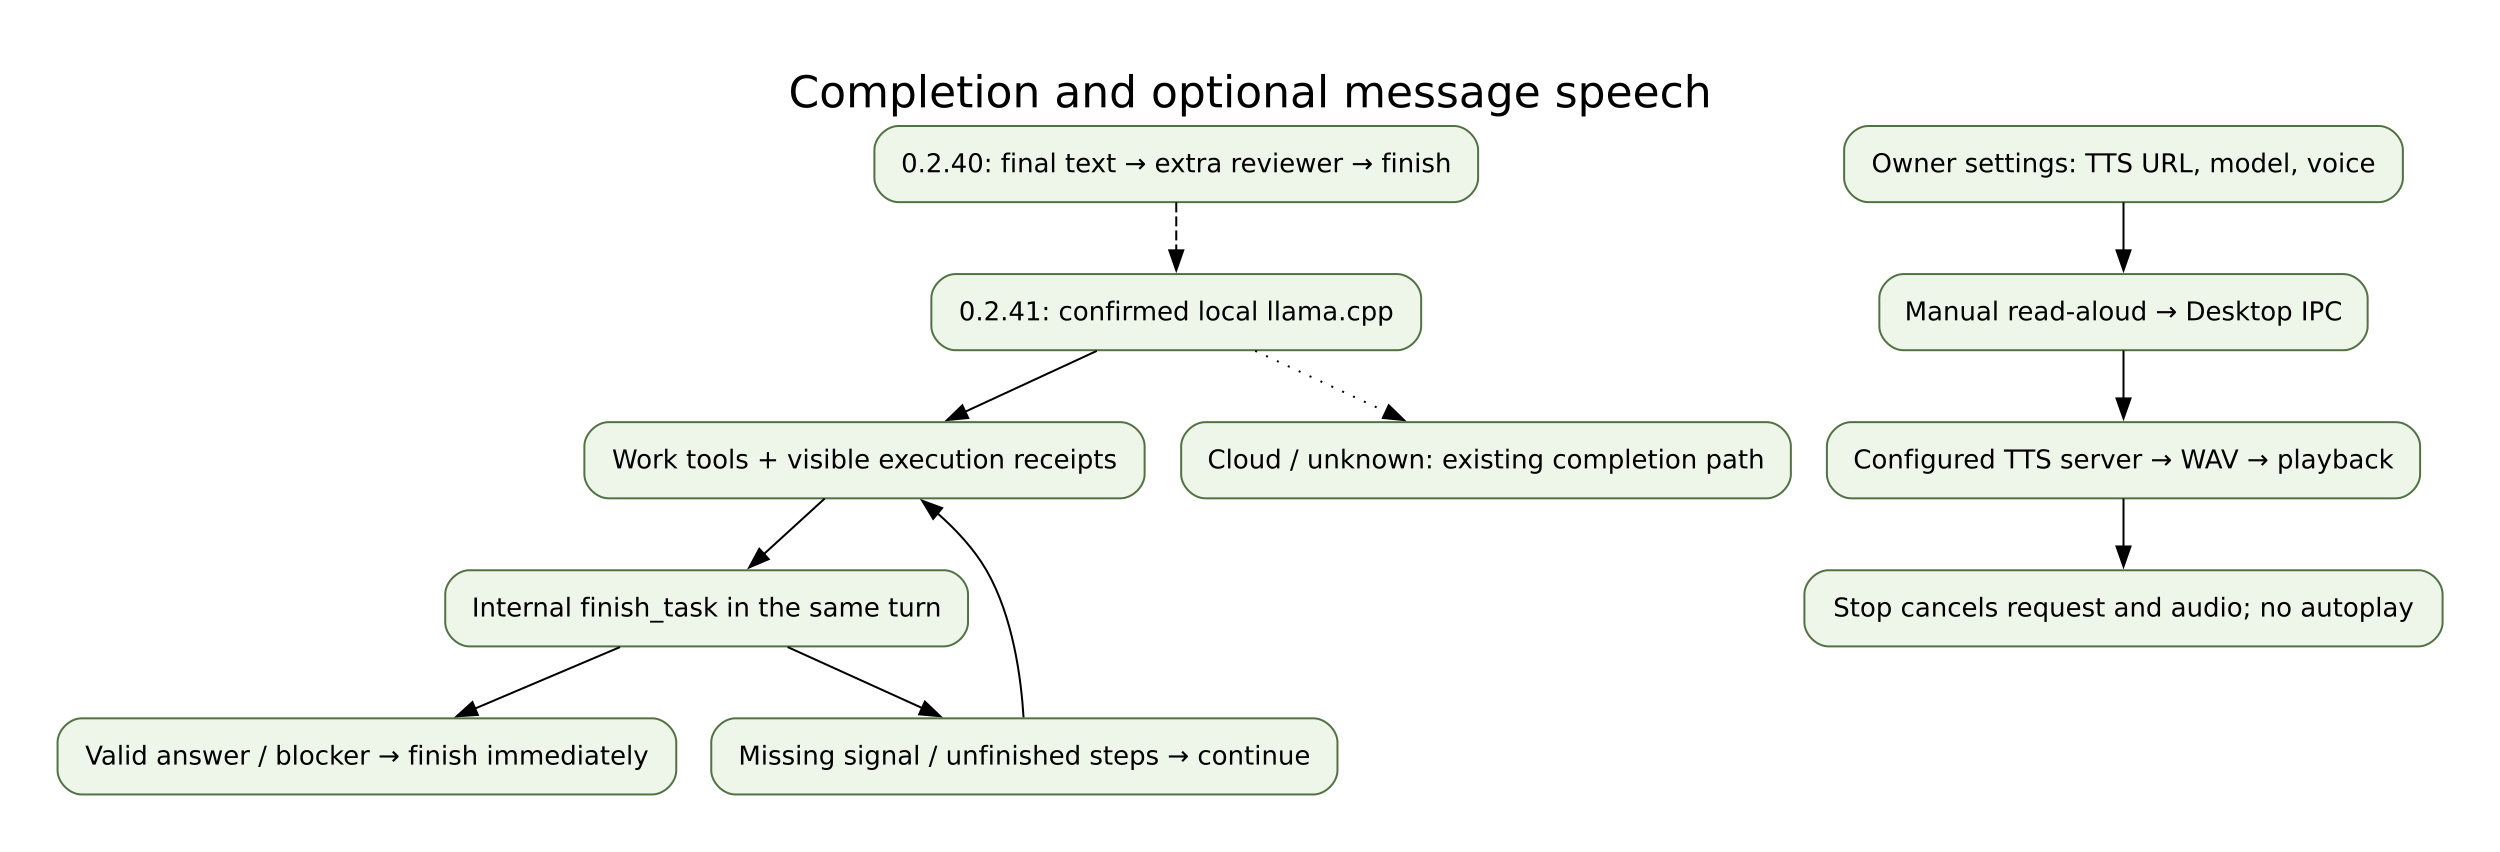
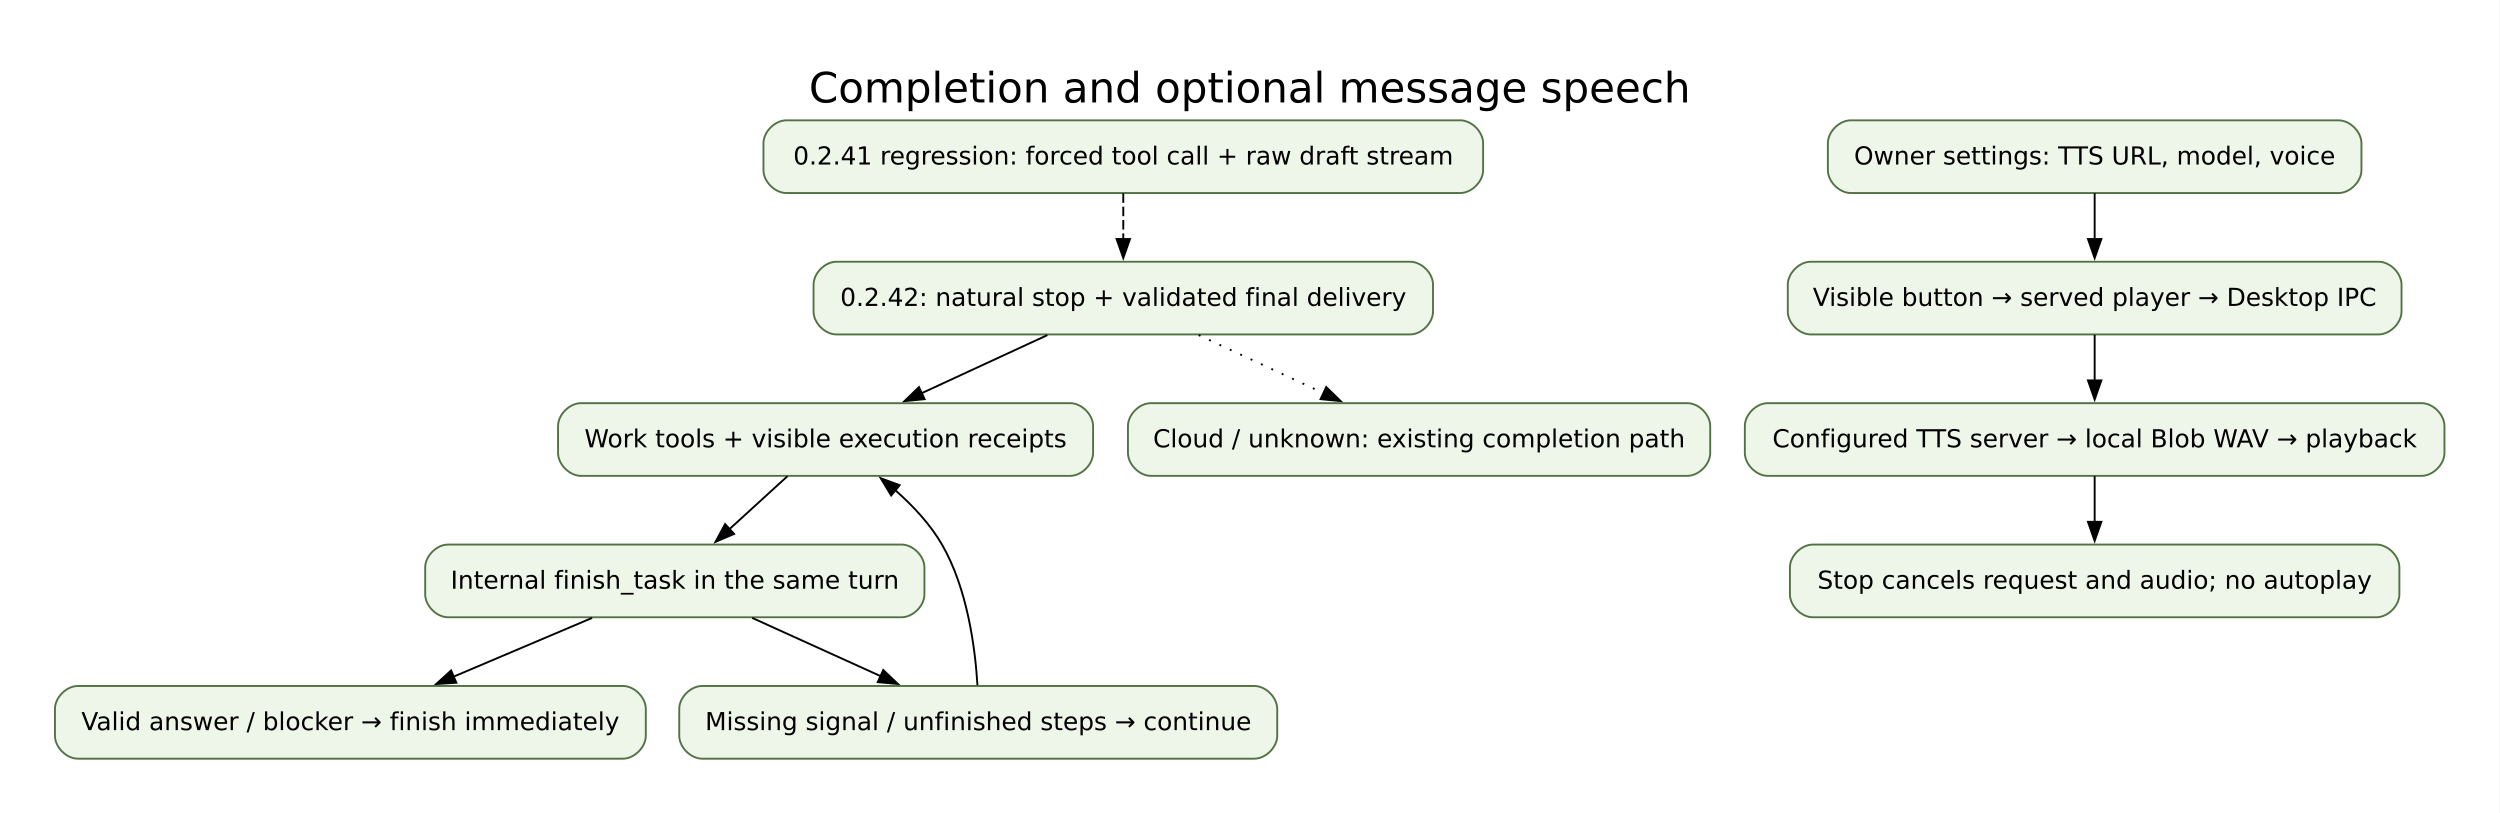
- <svg xmlns="http://www.w3.org/2000/svg" width="1251pt" height="426pt" viewBox="0.00 0.00 1251.00 426.00">
+ <svg xmlns="http://www.w3.org/2000/svg" width="1310pt" height="426pt" viewBox="0.00 0.00 1310.00 426.00">
  <g id="graph0" class="graph" transform="scale(1 1) rotate(0) translate(28.8 397.55)">
-     <polygon fill="white" stroke="none" points="-28.8,28.8 -28.8,-397.55 1222.27,-397.55 1222.27,28.8 -28.8,28.8" />
-     <text xml:space="preserve" text-anchor="middle" x="596.74" y="-343.85" font-family="DejaVu Sans" font-size="22.00">Completion and optional message speech</text>
+     <polygon fill="white" stroke="none" points="-28.8,28.8 -28.8,-397.55 1280.9,-397.55 1280.9,28.8 -28.8,28.8" />
+     <text xml:space="preserve" text-anchor="middle" x="626.05" y="-343.85" font-family="DejaVu Sans" font-size="22.00">Completion and optional message speech</text>
    <g id="node1" class="node">
-       <path fill="#eef5e9" stroke="#527244" d="M698.85,-334.5C698.85,-334.5 420.75,-334.5 420.75,-334.5 414.75,-334.5 408.75,-328.5 408.75,-322.5 408.75,-322.5 408.75,-308.4 408.75,-308.4 408.75,-302.4 414.75,-296.4 420.75,-296.4 420.75,-296.4 698.85,-296.4 698.85,-296.4 704.85,-296.4 710.85,-302.4 710.85,-308.4 710.85,-308.4 710.85,-322.5 710.85,-322.5 710.85,-328.5 704.85,-334.5 698.85,-334.5" />
-       <text xml:space="preserve" text-anchor="middle" x="559.8" y="-311.35" font-family="DejaVu Sans" font-size="13.00">0.2.40: final text → extra reviewer → finish</text>
+       <path fill="#eef5e9" stroke="#527244" d="M736.35,-334.5C736.35,-334.5 383.25,-334.5 383.25,-334.5 377.25,-334.5 371.25,-328.5 371.25,-322.5 371.25,-322.5 371.25,-308.4 371.25,-308.4 371.25,-302.4 377.25,-296.4 383.25,-296.4 383.25,-296.4 736.35,-296.4 736.35,-296.4 742.35,-296.4 748.35,-302.4 748.35,-308.4 748.35,-308.4 748.35,-322.5 748.35,-322.5 748.35,-328.5 742.35,-334.5 736.35,-334.5" />
+       <text xml:space="preserve" text-anchor="middle" x="559.8" y="-311.35" font-family="DejaVu Sans" font-size="13.00">0.2.41 regression: forced tool call + raw draft stream</text>
    </g>
    <g id="node2" class="node">
-       <path fill="#eef5e9" stroke="#527244" d="M670.35,-260.4C670.35,-260.4 449.25,-260.4 449.25,-260.4 443.25,-260.4 437.25,-254.4 437.25,-248.4 437.25,-248.4 437.25,-234.3 437.25,-234.3 437.25,-228.3 443.25,-222.3 449.25,-222.3 449.25,-222.3 670.35,-222.3 670.35,-222.3 676.35,-222.3 682.35,-228.3 682.35,-234.3 682.35,-234.3 682.35,-248.4 682.35,-248.4 682.35,-254.4 676.35,-260.4 670.35,-260.4" />
-       <text xml:space="preserve" text-anchor="middle" x="559.8" y="-237.25" font-family="DejaVu Sans" font-size="13.00">0.2.41: confirmed local llama.cpp</text>
+       <path fill="#eef5e9" stroke="#527244" d="M710.1,-260.4C710.1,-260.4 409.5,-260.4 409.5,-260.4 403.5,-260.4 397.5,-254.4 397.5,-248.4 397.5,-248.4 397.5,-234.3 397.5,-234.3 397.5,-228.3 403.5,-222.3 409.5,-222.3 409.5,-222.3 710.1,-222.3 710.1,-222.3 716.1,-222.3 722.1,-228.3 722.1,-234.3 722.1,-234.3 722.1,-248.4 722.1,-248.4 722.1,-254.4 716.1,-260.4 710.1,-260.4" />
+       <text xml:space="preserve" text-anchor="middle" x="559.8" y="-237.25" font-family="DejaVu Sans" font-size="13.00">0.2.42: natural stop + validated final delivery</text>
    </g>
    <g id="edge1" class="edge">
      <path fill="none" stroke="black" stroke-dasharray="5,2" d="M559.8,-296.26C559.8,-288.97 559.8,-280.38 559.8,-272.22" />
      <polygon fill="black" stroke="black" points="563.3,-272.3 559.8,-262.3 556.3,-272.3 563.3,-272.3" />
    </g>
    <g id="node3" class="node">
      <path fill="#eef5e9" stroke="#527244" d="M531.97,-186.3C531.97,-186.3 275.62,-186.3 275.62,-186.3 269.62,-186.3 263.62,-180.3 263.62,-174.3 263.62,-174.3 263.62,-160.2 263.62,-160.2 263.62,-154.2 269.62,-148.2 275.62,-148.2 275.62,-148.2 531.97,-148.2 531.97,-148.2 537.97,-148.2 543.97,-154.2 543.97,-160.2 543.97,-160.2 543.97,-174.3 543.97,-174.3 543.97,-180.3 537.97,-186.3 531.97,-186.3" />
      <text xml:space="preserve" text-anchor="middle" x="403.8" y="-163.15" font-family="DejaVu Sans" font-size="13.00">Work tools + visible execution receipts</text>
    </g>
    <g id="edge2" class="edge">
      <path fill="none" stroke="black" d="M520.03,-221.97C499.94,-212.68 475.35,-201.32 453.97,-191.44" />
      <polygon fill="black" stroke="black" points="455.69,-188.38 445.14,-187.36 452.75,-194.73 455.69,-188.38" />
    </g>
    <g id="node7" class="node">
      <path fill="#eef5e9" stroke="#527244" d="M855.35,-186.3C855.35,-186.3 574.25,-186.3 574.25,-186.3 568.25,-186.3 562.25,-180.3 562.25,-174.3 562.25,-174.3 562.25,-160.2 562.25,-160.2 562.25,-154.2 568.25,-148.2 574.25,-148.2 574.25,-148.2 855.35,-148.2 855.35,-148.2 861.35,-148.2 867.35,-154.2 867.35,-160.2 867.35,-160.2 867.35,-174.3 867.35,-174.3 867.35,-180.3 861.35,-186.3 855.35,-186.3" />
      <text xml:space="preserve" text-anchor="middle" x="714.8" y="-163.15" font-family="DejaVu Sans" font-size="13.00">Cloud / unknown: existing completion path</text>
    </g>
    <g id="edge7" class="edge">
      <path fill="none" stroke="black" stroke-dasharray="1,5" d="M599.31,-221.97C619.19,-212.73 643.49,-201.42 664.66,-191.57" />
      <polygon fill="black" stroke="black" points="666.13,-194.75 673.72,-187.36 663.17,-188.4 666.13,-194.75" />
    </g>
    <g id="node4" class="node">
      <path fill="#eef5e9" stroke="#527244" d="M443.6,-112.2C443.6,-112.2 206,-112.2 206,-112.2 200,-112.2 194,-106.2 194,-100.2 194,-100.2 194,-86.1 194,-86.1 194,-80.1 200,-74.1 206,-74.1 206,-74.1 443.6,-74.1 443.6,-74.1 449.6,-74.1 455.6,-80.1 455.6,-86.1 455.6,-86.1 455.6,-100.2 455.6,-100.2 455.6,-106.2 449.6,-112.2 443.6,-112.2" />
      <text xml:space="preserve" text-anchor="middle" x="324.8" y="-89.05" font-family="DejaVu Sans" font-size="13.00">Internal finish_task in the same turn</text>
    </g>
    <g id="edge3" class="edge">
      <path fill="none" stroke="black" d="M383.86,-148.06C374.58,-139.58 363.37,-129.35 353.21,-120.08" />
      <polygon fill="black" stroke="black" points="355.87,-117.77 346.12,-113.61 351.15,-122.94 355.87,-117.77" />
    </g>
    <g id="node5" class="node">
      <path fill="#eef5e9" stroke="#527244" d="M297.6,-38.1C297.6,-38.1 12,-38.1 12,-38.1 6,-38.1 0,-32.1 0,-26.1 0,-26.1 0,-12 0,-12 0,-6 6,0 12,0 12,0 297.6,0 297.6,0 303.6,0 309.6,-6 309.6,-12 309.6,-12 309.6,-26.1 309.6,-26.1 309.6,-32.1 303.6,-38.1 297.6,-38.1" />
      <text xml:space="preserve" text-anchor="middle" x="154.8" y="-14.95" font-family="DejaVu Sans" font-size="13.00">Valid answer / blocker → finish immediately</text>
    </g>
    <g id="edge4" class="edge">
      <path fill="none" stroke="black" d="M281.46,-73.77C259.37,-64.4 232.28,-52.91 208.84,-42.97" />
      <polygon fill="black" stroke="black" points="210.32,-39.8 199.75,-39.11 207.59,-46.24 210.32,-39.8" />
    </g>
    <g id="node6" class="node">
      <path fill="#eef5e9" stroke="#527244" d="M628.47,-38.1C628.47,-38.1 339.12,-38.1 339.12,-38.1 333.12,-38.1 327.12,-32.1 327.12,-26.1 327.12,-26.1 327.12,-12 327.12,-12 327.12,-6 333.12,0 339.12,0 339.12,0 628.47,0 628.47,0 634.47,0 640.47,-6 640.47,-12 640.47,-12 640.47,-26.1 640.47,-26.1 640.47,-32.1 634.47,-38.1 628.47,-38.1" />
      <text xml:space="preserve" text-anchor="middle" x="483.8" y="-14.95" font-family="DejaVu Sans" font-size="13.00">Missing signal / unfinished steps → continue</text>
    </g>
    <g id="edge5" class="edge">
      <path fill="none" stroke="black" d="M365.33,-73.77C385.81,-64.48 410.87,-53.12 432.66,-43.24" />
      <polygon fill="black" stroke="black" points="434.02,-46.46 441.69,-39.15 431.13,-40.09 434.02,-46.46" />
    </g>
    <g id="edge6" class="edge">
      <path fill="none" stroke="black" d="M483.38,-38.57C482.19,-58.1 478.13,-89.15 464.8,-112.2 458.62,-122.87 449.58,-132.54 440.35,-140.66" />
      <polygon fill="black" stroke="black" points="438.17,-137.91 432.68,-146.98 442.62,-143.31 438.17,-137.91" />
    </g>
    <g id="node8" class="node">
-       <path fill="#eef5e9" stroke="#527244" d="M1161.6,-334.5C1161.6,-334.5 906,-334.5 906,-334.5 900,-334.5 894,-328.5 894,-322.5 894,-322.5 894,-308.4 894,-308.4 894,-302.4 900,-296.4 906,-296.4 906,-296.4 1161.6,-296.4 1161.6,-296.4 1167.6,-296.4 1173.6,-302.4 1173.6,-308.4 1173.6,-308.4 1173.6,-322.5 1173.6,-322.5 1173.6,-328.5 1167.6,-334.5 1161.6,-334.5" />
-       <text xml:space="preserve" text-anchor="middle" x="1033.8" y="-311.35" font-family="DejaVu Sans" font-size="13.00">Owner settings: TTS URL, model, voice</text>
+       <path fill="#eef5e9" stroke="#527244" d="M1196.6,-334.5C1196.6,-334.5 941,-334.5 941,-334.5 935,-334.5 929,-328.5 929,-322.5 929,-322.5 929,-308.4 929,-308.4 929,-302.4 935,-296.4 941,-296.4 941,-296.4 1196.6,-296.4 1196.6,-296.4 1202.6,-296.4 1208.6,-302.4 1208.6,-308.4 1208.6,-308.4 1208.6,-322.5 1208.6,-322.5 1208.6,-328.5 1202.6,-334.5 1196.6,-334.5" />
+       <text xml:space="preserve" text-anchor="middle" x="1068.8" y="-311.35" font-family="DejaVu Sans" font-size="13.00">Owner settings: TTS URL, model, voice</text>
    </g>
    <g id="node9" class="node">
-       <path fill="#eef5e9" stroke="#527244" d="M1143.97,-260.4C1143.97,-260.4 923.62,-260.4 923.62,-260.4 917.62,-260.4 911.62,-254.4 911.62,-248.4 911.62,-248.4 911.62,-234.3 911.62,-234.3 911.62,-228.3 917.62,-222.3 923.62,-222.3 923.62,-222.3 1143.97,-222.3 1143.97,-222.3 1149.97,-222.3 1155.97,-228.3 1155.97,-234.3 1155.97,-234.3 1155.97,-248.4 1155.97,-248.4 1155.97,-254.4 1149.97,-260.4 1143.97,-260.4" />
-       <text xml:space="preserve" text-anchor="middle" x="1033.8" y="-237.25" font-family="DejaVu Sans" font-size="13.00">Manual read-aloud → Desktop IPC</text>
+       <path fill="#eef5e9" stroke="#527244" d="M1217.6,-260.4C1217.6,-260.4 920,-260.4 920,-260.4 914,-260.4 908,-254.4 908,-248.4 908,-248.4 908,-234.3 908,-234.3 908,-228.3 914,-222.3 920,-222.3 920,-222.3 1217.6,-222.3 1217.6,-222.3 1223.6,-222.3 1229.6,-228.3 1229.6,-234.3 1229.6,-234.3 1229.6,-248.4 1229.6,-248.4 1229.6,-254.4 1223.6,-260.4 1217.6,-260.4" />
+       <text xml:space="preserve" text-anchor="middle" x="1068.8" y="-237.25" font-family="DejaVu Sans" font-size="13.00">Visible button → served player → Desktop IPC</text>
    </g>
    <g id="edge8" class="edge">
-       <path fill="none" stroke="black" d="M1033.8,-296.26C1033.8,-288.97 1033.8,-280.38 1033.8,-272.22" />
-       <polygon fill="black" stroke="black" points="1037.3,-272.3 1033.8,-262.3 1030.3,-272.3 1037.3,-272.3" />
+       <path fill="none" stroke="black" d="M1068.8,-296.26C1068.8,-288.97 1068.8,-280.38 1068.8,-272.22" />
+       <polygon fill="black" stroke="black" points="1072.3,-272.3 1068.8,-262.3 1065.3,-272.3 1072.3,-272.3" />
    </g>
    <g id="node10" class="node">
-       <path fill="#eef5e9" stroke="#527244" d="M1170.22,-186.3C1170.22,-186.3 897.38,-186.3 897.38,-186.3 891.38,-186.3 885.38,-180.3 885.38,-174.3 885.38,-174.3 885.38,-160.2 885.38,-160.2 885.38,-154.2 891.38,-148.2 897.38,-148.2 897.38,-148.2 1170.22,-148.2 1170.22,-148.2 1176.22,-148.2 1182.22,-154.2 1182.22,-160.2 1182.22,-160.2 1182.22,-174.3 1182.22,-174.3 1182.22,-180.3 1176.22,-186.3 1170.22,-186.3" />
-       <text xml:space="preserve" text-anchor="middle" x="1033.8" y="-163.15" font-family="DejaVu Sans" font-size="13.00">Configured TTS server → WAV → playback</text>
+       <path fill="#eef5e9" stroke="#527244" d="M1240.1,-186.3C1240.1,-186.3 897.5,-186.3 897.5,-186.3 891.5,-186.3 885.5,-180.3 885.5,-174.3 885.5,-174.3 885.5,-160.2 885.5,-160.2 885.5,-154.2 891.5,-148.2 897.5,-148.2 897.5,-148.2 1240.1,-148.2 1240.1,-148.2 1246.1,-148.2 1252.1,-154.2 1252.1,-160.2 1252.1,-160.2 1252.1,-174.3 1252.1,-174.3 1252.1,-180.3 1246.1,-186.3 1240.1,-186.3" />
+       <text xml:space="preserve" text-anchor="middle" x="1068.8" y="-163.15" font-family="DejaVu Sans" font-size="13.00">Configured TTS server → local Blob WAV → playback</text>
    </g>
    <g id="edge9" class="edge">
-       <path fill="none" stroke="black" d="M1033.8,-222.16C1033.8,-214.87 1033.8,-206.28 1033.8,-198.12" />
-       <polygon fill="black" stroke="black" points="1037.3,-198.2 1033.8,-188.2 1030.3,-198.2 1037.3,-198.2" />
+       <path fill="none" stroke="black" d="M1068.8,-222.16C1068.8,-214.87 1068.8,-206.28 1068.8,-198.12" />
+       <polygon fill="black" stroke="black" points="1072.3,-198.2 1068.8,-188.2 1065.3,-198.2 1072.3,-198.2" />
    </g>
    <g id="node11" class="node">
-       <path fill="#eef5e9" stroke="#527244" d="M1181.47,-112.2C1181.47,-112.2 886.12,-112.2 886.12,-112.2 880.12,-112.2 874.12,-106.2 874.12,-100.2 874.12,-100.2 874.12,-86.1 874.12,-86.1 874.12,-80.1 880.12,-74.1 886.12,-74.1 886.12,-74.1 1181.47,-74.1 1181.47,-74.1 1187.47,-74.1 1193.47,-80.1 1193.47,-86.1 1193.47,-86.1 1193.47,-100.2 1193.47,-100.2 1193.47,-106.2 1187.47,-112.2 1181.47,-112.2" />
-       <text xml:space="preserve" text-anchor="middle" x="1033.8" y="-89.05" font-family="DejaVu Sans" font-size="13.00">Stop cancels request and audio; no autoplay</text>
+       <path fill="#eef5e9" stroke="#527244" d="M1216.47,-112.2C1216.47,-112.2 921.12,-112.2 921.12,-112.2 915.12,-112.2 909.12,-106.2 909.12,-100.2 909.12,-100.2 909.12,-86.1 909.12,-86.1 909.12,-80.1 915.12,-74.1 921.12,-74.1 921.12,-74.1 1216.47,-74.1 1216.47,-74.1 1222.47,-74.1 1228.47,-80.1 1228.47,-86.1 1228.47,-86.1 1228.47,-100.2 1228.47,-100.2 1228.47,-106.2 1222.47,-112.2 1216.47,-112.2" />
+       <text xml:space="preserve" text-anchor="middle" x="1068.8" y="-89.05" font-family="DejaVu Sans" font-size="13.00">Stop cancels request and audio; no autoplay</text>
    </g>
    <g id="edge10" class="edge">
-       <path fill="none" stroke="black" d="M1033.8,-148.06C1033.8,-140.77 1033.8,-132.18 1033.8,-124.02" />
-       <polygon fill="black" stroke="black" points="1037.3,-124.1 1033.8,-114.1 1030.3,-124.1 1037.3,-124.1" />
+       <path fill="none" stroke="black" d="M1068.8,-148.06C1068.8,-140.77 1068.8,-132.18 1068.8,-124.02" />
+       <polygon fill="black" stroke="black" points="1072.3,-124.1 1068.8,-114.1 1065.3,-124.1 1072.3,-124.1" />
    </g>
  </g>
</svg>
